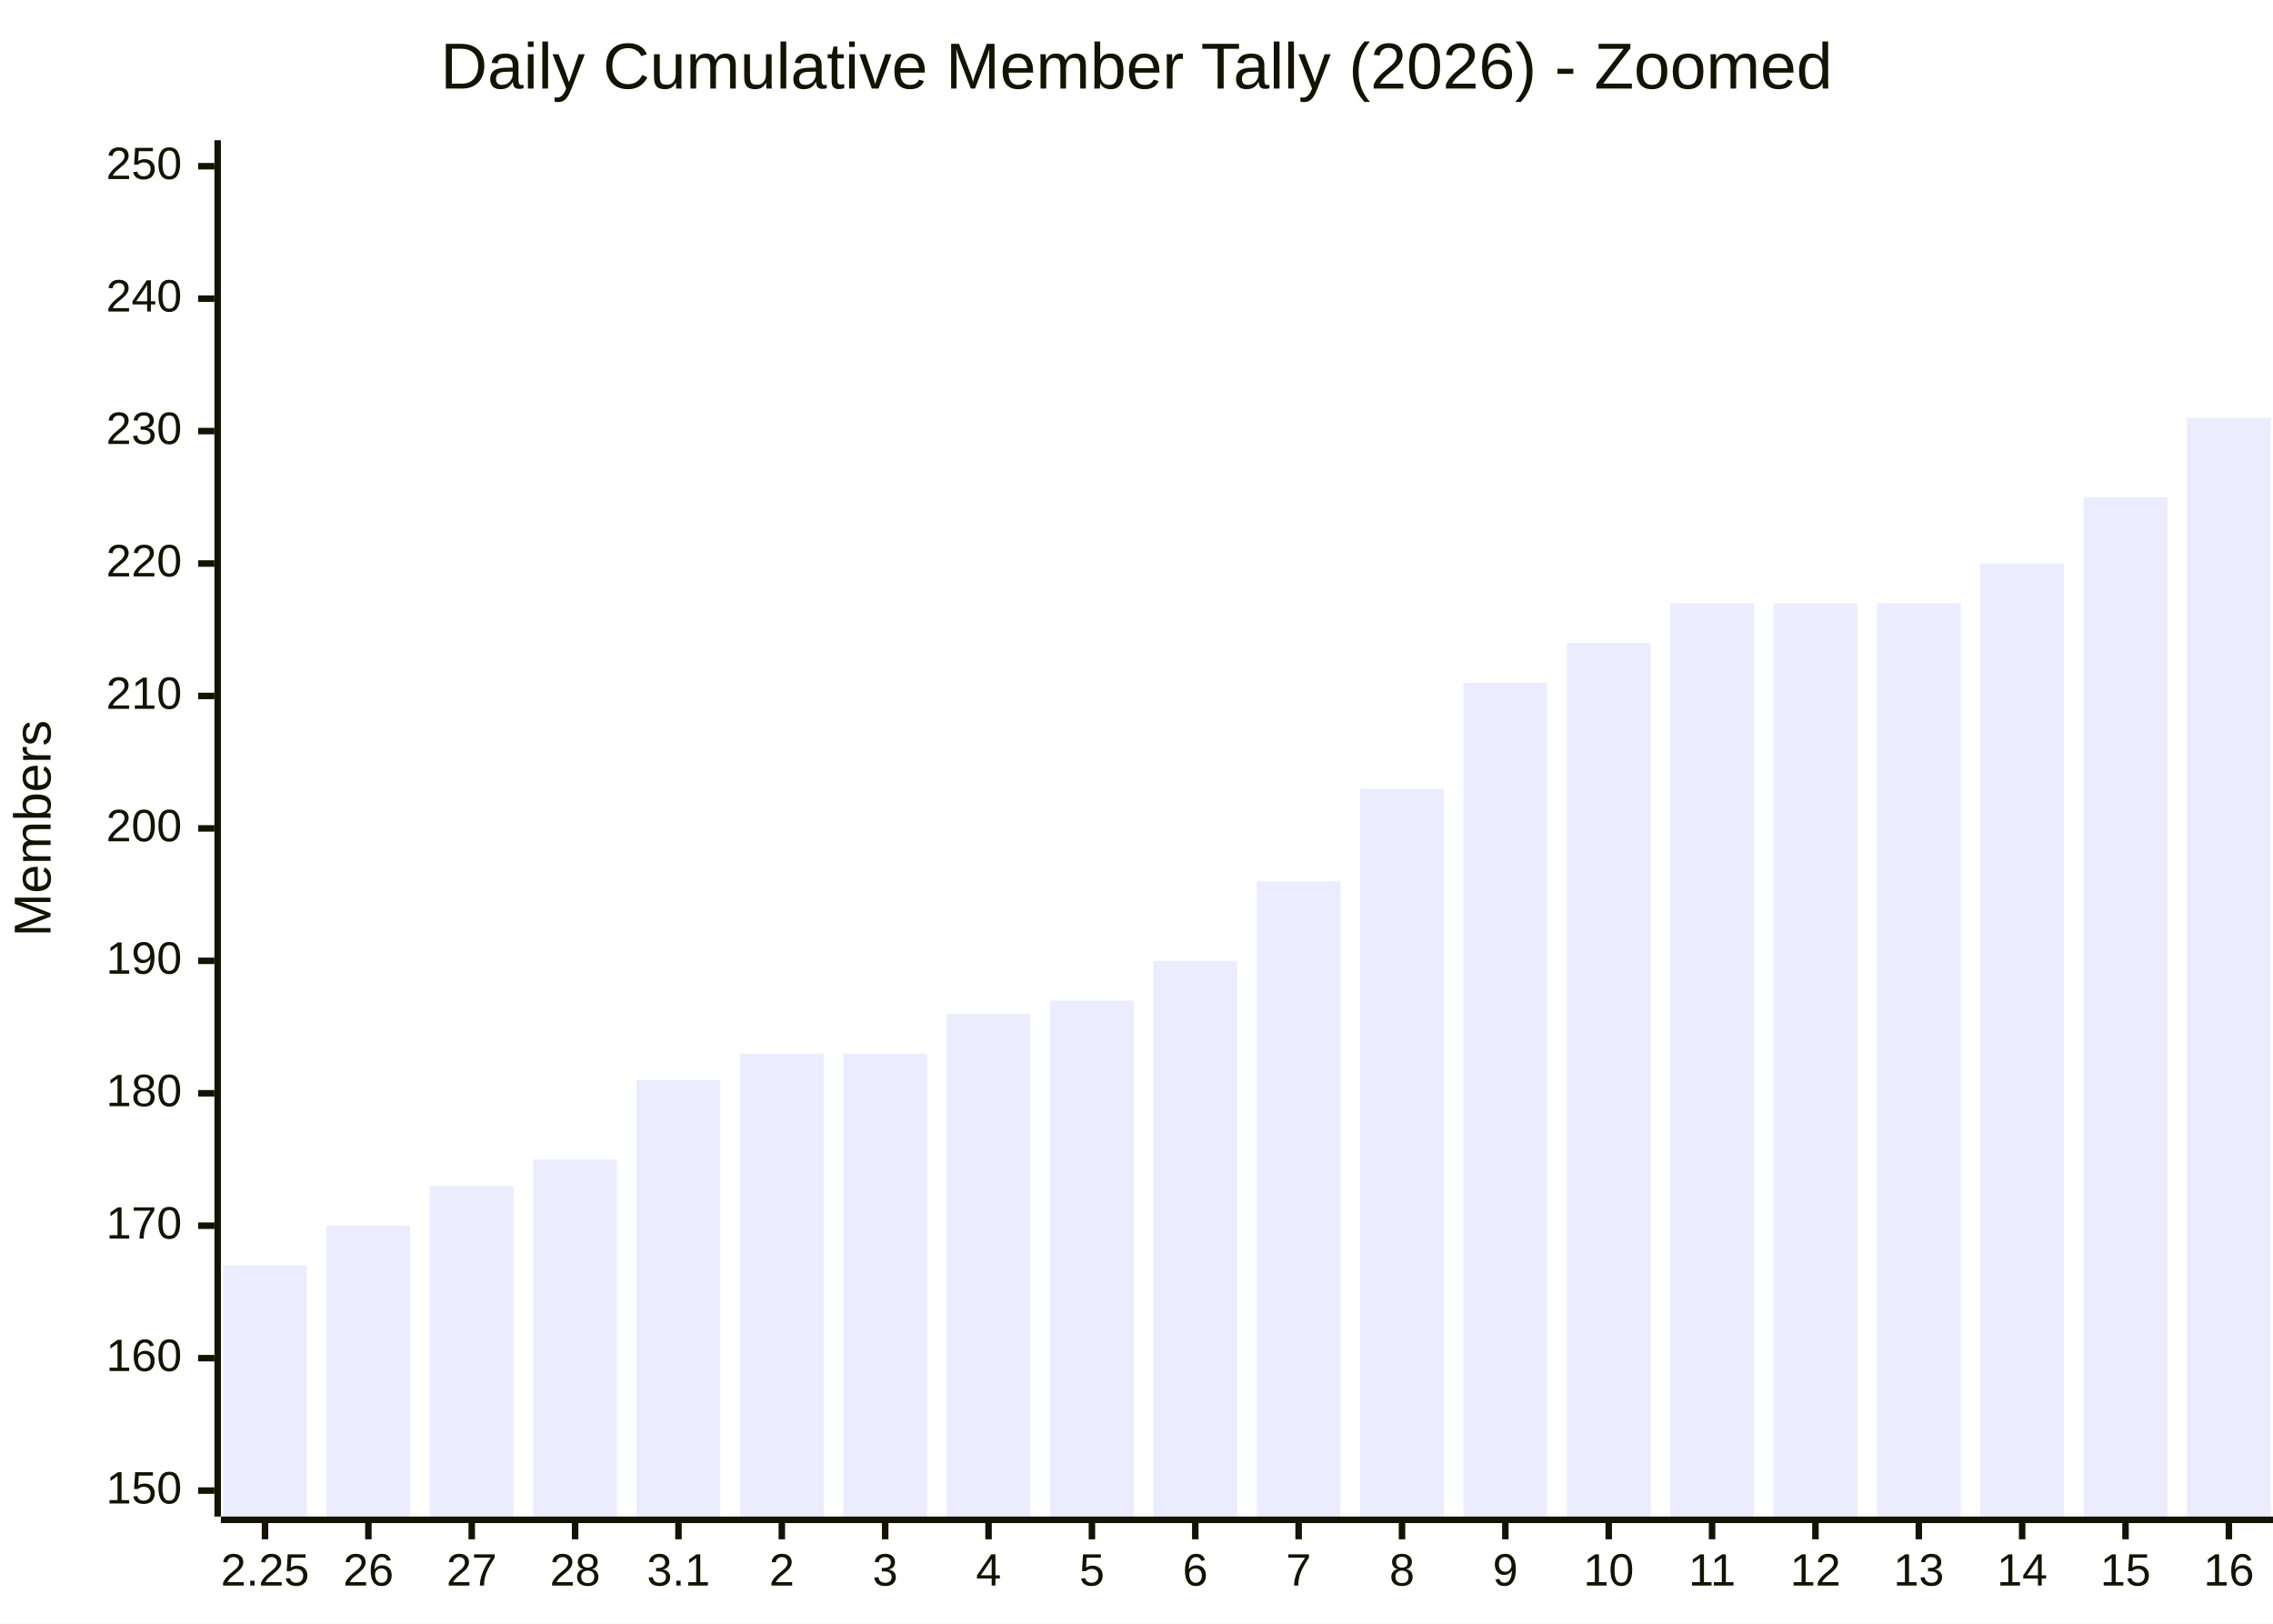
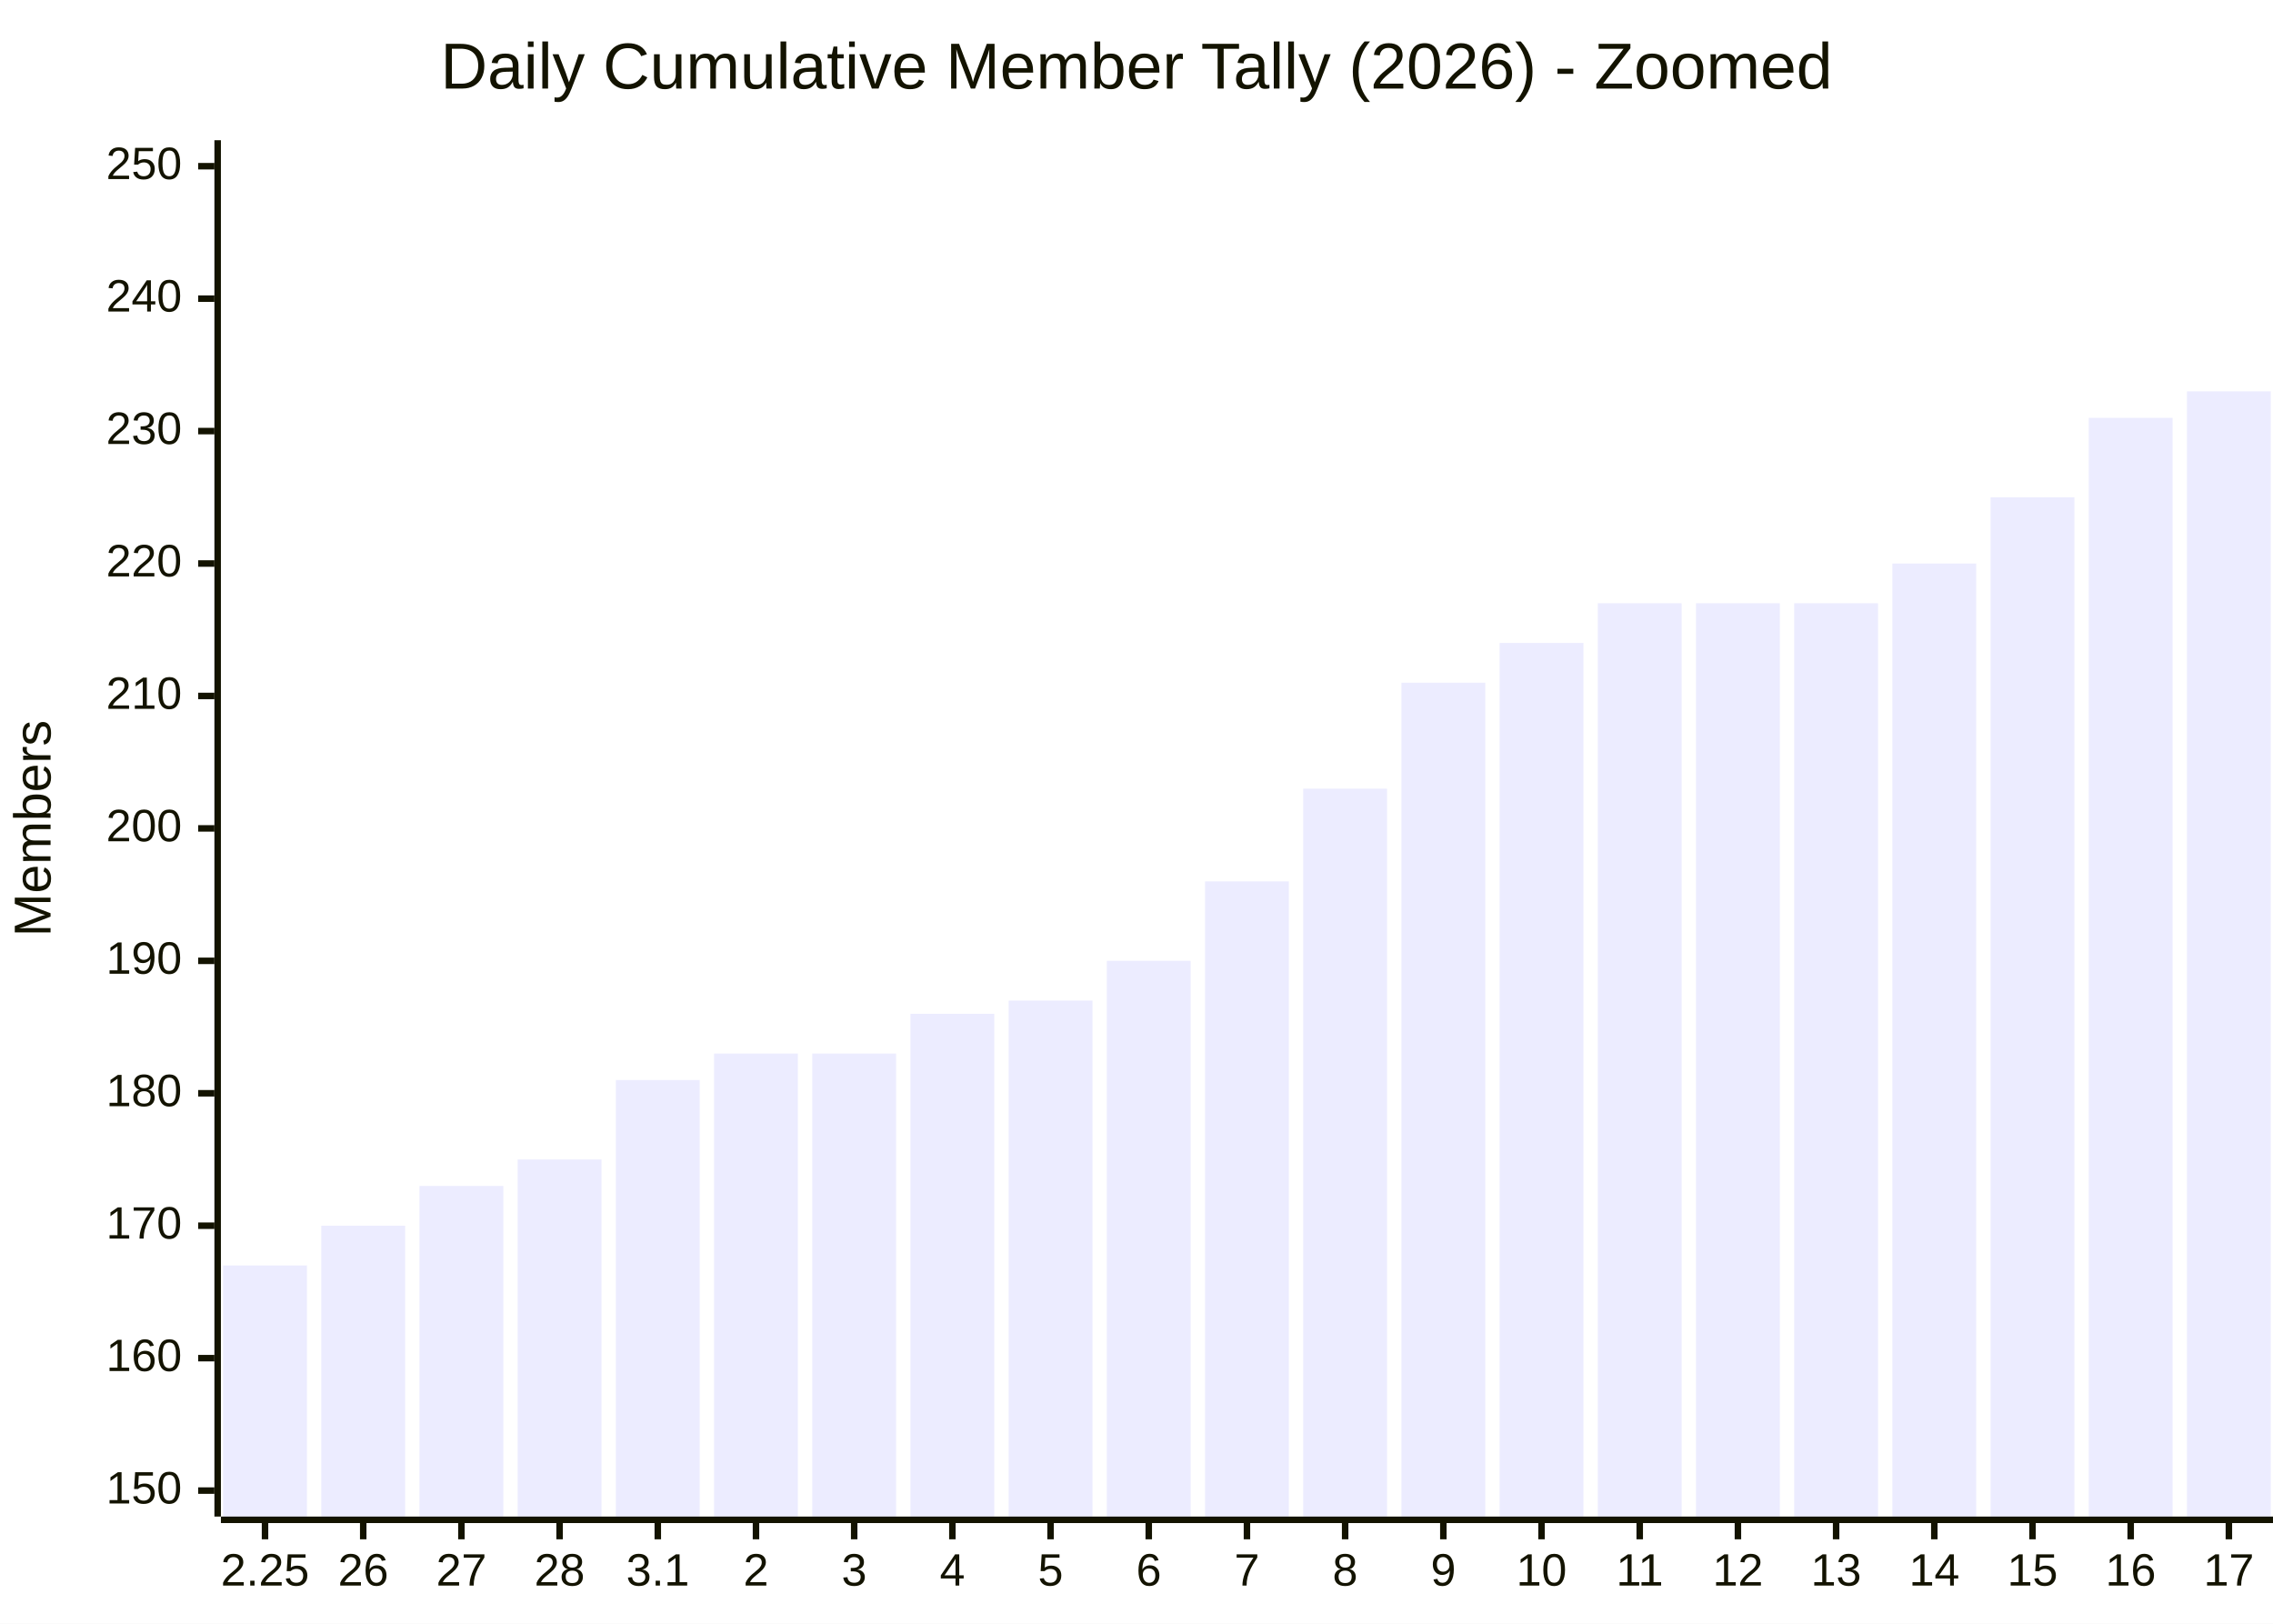
<svg xmlns="http://www.w3.org/2000/svg" id="my-svg" width="100%" style="max-width: 700px; background-color: white;" viewBox="0 0 700 500" role="graphics-document document" aria-roledescription="xychart">
  <style>#my-svg{font-family:"trebuchet ms",verdana,arial,sans-serif;font-size:16px;fill:#333;}@keyframes edge-animation-frame{from{stroke-dashoffset:0;}}@keyframes dash{to{stroke-dashoffset:0;}}#my-svg .edge-animation-slow{stroke-dasharray:9,5!important;stroke-dashoffset:900;animation:dash 50s linear infinite;stroke-linecap:round;}#my-svg .edge-animation-fast{stroke-dasharray:9,5!important;stroke-dashoffset:900;animation:dash 20s linear infinite;stroke-linecap:round;}#my-svg .error-icon{fill:#552222;}#my-svg .error-text{fill:#552222;stroke:#552222;}#my-svg .edge-thickness-normal{stroke-width:1px;}#my-svg .edge-thickness-thick{stroke-width:3.5px;}#my-svg .edge-pattern-solid{stroke-dasharray:0;}#my-svg .edge-thickness-invisible{stroke-width:0;fill:none;}#my-svg .edge-pattern-dashed{stroke-dasharray:3;}#my-svg .edge-pattern-dotted{stroke-dasharray:2;}#my-svg .marker{fill:#333333;stroke:#333333;}#my-svg .marker.cross{stroke:#333333;}#my-svg svg{font-family:"trebuchet ms",verdana,arial,sans-serif;font-size:16px;}#my-svg p{margin:0;}#my-svg :root{--mermaid-font-family:"trebuchet ms",verdana,arial,sans-serif;}</style>
  <g />
  <g class="main">
    <rect width="700" height="500" class="background" fill="white" />
    <g class="chart-title">
      <text x="0" y="0" fill="#131300" font-size="20" dominant-baseline="middle" text-anchor="middle" transform="translate(350, 21.58984) rotate(0)">Daily Cumulative Member Tally (2026) - Zoomed</text>
    </g>
    <g class="plot">
      <g class="bar-plot-0">
        <rect x="68.711" y="389.671" width="25.813" height="77.329" fill="#ECECFF" stroke="#ECECFF" stroke-width="0" />
-         <rect x="100.542" y="377.436" width="25.813" height="89.564" fill="#ECECFF" stroke="#ECECFF" stroke-width="0" />
-         <rect x="132.373" y="365.201" width="25.813" height="101.799" fill="#ECECFF" stroke="#ECECFF" stroke-width="0" />
-         <rect x="164.205" y="357.045" width="25.813" height="109.955" fill="#ECECFF" stroke="#ECECFF" stroke-width="0" />
-         <rect x="196.036" y="332.576" width="25.813" height="134.424" fill="#ECECFF" stroke="#ECECFF" stroke-width="0" />
-         <rect x="227.868" y="324.419" width="25.813" height="142.581" fill="#ECECFF" stroke="#ECECFF" stroke-width="0" />
-         <rect x="259.699" y="324.419" width="25.813" height="142.581" fill="#ECECFF" stroke="#ECECFF" stroke-width="0" />
-         <rect x="291.53" y="312.185" width="25.813" height="154.815" fill="#ECECFF" stroke="#ECECFF" stroke-width="0" />
-         <rect x="323.362" y="308.106" width="25.813" height="158.894" fill="#ECECFF" stroke="#ECECFF" stroke-width="0" />
-         <rect x="355.193" y="295.872" width="25.813" height="171.128" fill="#ECECFF" stroke="#ECECFF" stroke-width="0" />
-         <rect x="387.025" y="271.403" width="25.813" height="195.597" fill="#ECECFF" stroke="#ECECFF" stroke-width="0" />
-         <rect x="418.856" y="242.855" width="25.813" height="224.145" fill="#ECECFF" stroke="#ECECFF" stroke-width="0" />
-         <rect x="450.688" y="210.23" width="25.813" height="256.77" fill="#ECECFF" stroke="#ECECFF" stroke-width="0" />
-         <rect x="482.519" y="197.995" width="25.813" height="269.005" fill="#ECECFF" stroke="#ECECFF" stroke-width="0" />
-         <rect x="514.35" y="185.76" width="25.813" height="281.24" fill="#ECECFF" stroke="#ECECFF" stroke-width="0" />
-         <rect x="546.182" y="185.76" width="25.813" height="281.24" fill="#ECECFF" stroke="#ECECFF" stroke-width="0" />
-         <rect x="578.013" y="185.76" width="25.813" height="281.24" fill="#ECECFF" stroke="#ECECFF" stroke-width="0" />
-         <rect x="609.845" y="173.526" width="25.813" height="293.474" fill="#ECECFF" stroke="#ECECFF" stroke-width="0" />
-         <rect x="641.676" y="153.135" width="25.813" height="313.865" fill="#ECECFF" stroke="#ECECFF" stroke-width="0" />
-         <rect x="673.507" y="128.666" width="25.813" height="338.334" fill="#ECECFF" stroke="#ECECFF" stroke-width="0" />
+         <rect x="98.95" y="377.436" width="25.813" height="89.564" fill="#ECECFF" stroke="#ECECFF" stroke-width="0" />
+         <rect x="129.19" y="365.201" width="25.813" height="101.799" fill="#ECECFF" stroke="#ECECFF" stroke-width="0" />
+         <rect x="159.43" y="357.045" width="25.813" height="109.955" fill="#ECECFF" stroke="#ECECFF" stroke-width="0" />
+         <rect x="189.67" y="332.576" width="25.813" height="134.424" fill="#ECECFF" stroke="#ECECFF" stroke-width="0" />
+         <rect x="219.91" y="324.419" width="25.813" height="142.581" fill="#ECECFF" stroke="#ECECFF" stroke-width="0" />
+         <rect x="250.15" y="324.419" width="25.813" height="142.581" fill="#ECECFF" stroke="#ECECFF" stroke-width="0" />
+         <rect x="280.389" y="312.185" width="25.813" height="154.815" fill="#ECECFF" stroke="#ECECFF" stroke-width="0" />
+         <rect x="310.629" y="308.106" width="25.813" height="158.894" fill="#ECECFF" stroke="#ECECFF" stroke-width="0" />
+         <rect x="340.869" y="295.872" width="25.813" height="171.128" fill="#ECECFF" stroke="#ECECFF" stroke-width="0" />
+         <rect x="371.109" y="271.403" width="25.813" height="195.597" fill="#ECECFF" stroke="#ECECFF" stroke-width="0" />
+         <rect x="401.349" y="242.855" width="25.813" height="224.145" fill="#ECECFF" stroke="#ECECFF" stroke-width="0" />
+         <rect x="431.589" y="210.23" width="25.813" height="256.77" fill="#ECECFF" stroke="#ECECFF" stroke-width="0" />
+         <rect x="461.829" y="197.995" width="25.813" height="269.005" fill="#ECECFF" stroke="#ECECFF" stroke-width="0" />
+         <rect x="492.068" y="185.76" width="25.813" height="281.24" fill="#ECECFF" stroke="#ECECFF" stroke-width="0" />
+         <rect x="522.308" y="185.76" width="25.813" height="281.24" fill="#ECECFF" stroke="#ECECFF" stroke-width="0" />
+         <rect x="552.548" y="185.76" width="25.813" height="281.24" fill="#ECECFF" stroke="#ECECFF" stroke-width="0" />
+         <rect x="582.788" y="173.526" width="25.813" height="293.474" fill="#ECECFF" stroke="#ECECFF" stroke-width="0" />
+         <rect x="613.028" y="153.135" width="25.813" height="313.865" fill="#ECECFF" stroke="#ECECFF" stroke-width="0" />
+         <rect x="643.268" y="128.666" width="25.813" height="338.334" fill="#ECECFF" stroke="#ECECFF" stroke-width="0" />
+         <rect x="673.507" y="120.509" width="25.813" height="346.491" fill="#ECECFF" stroke="#ECECFF" stroke-width="0" />
      </g>
    </g>
    <g class="bottom-axis">
      <g class="axis-line">
        <path d="M 68.031,468 L 700,468" fill="none" stroke="#131300" stroke-width="2" />
      </g>
      <g class="label">
        <text x="0" y="0" fill="#131300" font-size="14" dominant-baseline="text-before-edge" text-anchor="middle" transform="translate(81.61719, 479) rotate(0)">2.25</text>
-         <text x="0" y="0" fill="#131300" font-size="14" dominant-baseline="text-before-edge" text-anchor="middle" transform="translate(113.4486, 479) rotate(0)">26</text>
-         <text x="0" y="0" fill="#131300" font-size="14" dominant-baseline="text-before-edge" text-anchor="middle" transform="translate(145.28, 479) rotate(0)">27</text>
-         <text x="0" y="0" fill="#131300" font-size="14" dominant-baseline="text-before-edge" text-anchor="middle" transform="translate(177.1114, 479) rotate(0)">28</text>
-         <text x="0" y="0" fill="#131300" font-size="14" dominant-baseline="text-before-edge" text-anchor="middle" transform="translate(208.9428, 479) rotate(0)">3.1</text>
-         <text x="0" y="0" fill="#131300" font-size="14" dominant-baseline="text-before-edge" text-anchor="middle" transform="translate(240.7743, 479) rotate(0)">2</text>
-         <text x="0" y="0" fill="#131300" font-size="14" dominant-baseline="text-before-edge" text-anchor="middle" transform="translate(272.6057, 479) rotate(0)">3</text>
-         <text x="0" y="0" fill="#131300" font-size="14" dominant-baseline="text-before-edge" text-anchor="middle" transform="translate(304.4371, 479) rotate(0)">4</text>
-         <text x="0" y="0" fill="#131300" font-size="14" dominant-baseline="text-before-edge" text-anchor="middle" transform="translate(336.2685, 479) rotate(0)">5</text>
-         <text x="0" y="0" fill="#131300" font-size="14" dominant-baseline="text-before-edge" text-anchor="middle" transform="translate(368.0999, 479) rotate(0)">6</text>
-         <text x="0" y="0" fill="#131300" font-size="14" dominant-baseline="text-before-edge" text-anchor="middle" transform="translate(399.9313, 479) rotate(0)">7</text>
-         <text x="0" y="0" fill="#131300" font-size="14" dominant-baseline="text-before-edge" text-anchor="middle" transform="translate(431.7627, 479) rotate(0)">8</text>
-         <text x="0" y="0" fill="#131300" font-size="14" dominant-baseline="text-before-edge" text-anchor="middle" transform="translate(463.5942, 479) rotate(0)">9</text>
-         <text x="0" y="0" fill="#131300" font-size="14" dominant-baseline="text-before-edge" text-anchor="middle" transform="translate(495.4256, 479) rotate(0)">10</text>
-         <text x="0" y="0" fill="#131300" font-size="14" dominant-baseline="text-before-edge" text-anchor="middle" transform="translate(527.257, 479) rotate(0)">11</text>
-         <text x="0" y="0" fill="#131300" font-size="14" dominant-baseline="text-before-edge" text-anchor="middle" transform="translate(559.0884, 479) rotate(0)">12</text>
-         <text x="0" y="0" fill="#131300" font-size="14" dominant-baseline="text-before-edge" text-anchor="middle" transform="translate(590.9198, 479) rotate(0)">13</text>
-         <text x="0" y="0" fill="#131300" font-size="14" dominant-baseline="text-before-edge" text-anchor="middle" transform="translate(622.7512, 479) rotate(0)">14</text>
-         <text x="0" y="0" fill="#131300" font-size="14" dominant-baseline="text-before-edge" text-anchor="middle" transform="translate(654.5826, 479) rotate(0)">15</text>
-         <text x="0" y="0" fill="#131300" font-size="14" dominant-baseline="text-before-edge" text-anchor="middle" transform="translate(686.4141, 479) rotate(0)">16</text>
+         <text x="0" y="0" fill="#131300" font-size="14" dominant-baseline="text-before-edge" text-anchor="middle" transform="translate(111.857, 479) rotate(0)">26</text>
+         <text x="0" y="0" fill="#131300" font-size="14" dominant-baseline="text-before-edge" text-anchor="middle" transform="translate(142.0969, 479) rotate(0)">27</text>
+         <text x="0" y="0" fill="#131300" font-size="14" dominant-baseline="text-before-edge" text-anchor="middle" transform="translate(172.3367, 479) rotate(0)">28</text>
+         <text x="0" y="0" fill="#131300" font-size="14" dominant-baseline="text-before-edge" text-anchor="middle" transform="translate(202.5766, 479) rotate(0)">3.1</text>
+         <text x="0" y="0" fill="#131300" font-size="14" dominant-baseline="text-before-edge" text-anchor="middle" transform="translate(232.8164, 479) rotate(0)">2</text>
+         <text x="0" y="0" fill="#131300" font-size="14" dominant-baseline="text-before-edge" text-anchor="middle" transform="translate(263.0563, 479) rotate(0)">3</text>
+         <text x="0" y="0" fill="#131300" font-size="14" dominant-baseline="text-before-edge" text-anchor="middle" transform="translate(293.2961, 479) rotate(0)">4</text>
+         <text x="0" y="0" fill="#131300" font-size="14" dominant-baseline="text-before-edge" text-anchor="middle" transform="translate(323.5359, 479) rotate(0)">5</text>
+         <text x="0" y="0" fill="#131300" font-size="14" dominant-baseline="text-before-edge" text-anchor="middle" transform="translate(353.7758, 479) rotate(0)">6</text>
+         <text x="0" y="0" fill="#131300" font-size="14" dominant-baseline="text-before-edge" text-anchor="middle" transform="translate(384.0156, 479) rotate(0)">7</text>
+         <text x="0" y="0" fill="#131300" font-size="14" dominant-baseline="text-before-edge" text-anchor="middle" transform="translate(414.2555, 479) rotate(0)">8</text>
+         <text x="0" y="0" fill="#131300" font-size="14" dominant-baseline="text-before-edge" text-anchor="middle" transform="translate(444.4953, 479) rotate(0)">9</text>
+         <text x="0" y="0" fill="#131300" font-size="14" dominant-baseline="text-before-edge" text-anchor="middle" transform="translate(474.7352, 479) rotate(0)">10</text>
+         <text x="0" y="0" fill="#131300" font-size="14" dominant-baseline="text-before-edge" text-anchor="middle" transform="translate(504.975, 479) rotate(0)">11</text>
+         <text x="0" y="0" fill="#131300" font-size="14" dominant-baseline="text-before-edge" text-anchor="middle" transform="translate(535.2148, 479) rotate(0)">12</text>
+         <text x="0" y="0" fill="#131300" font-size="14" dominant-baseline="text-before-edge" text-anchor="middle" transform="translate(565.4547, 479) rotate(0)">13</text>
+         <text x="0" y="0" fill="#131300" font-size="14" dominant-baseline="text-before-edge" text-anchor="middle" transform="translate(595.6945, 479) rotate(0)">14</text>
+         <text x="0" y="0" fill="#131300" font-size="14" dominant-baseline="text-before-edge" text-anchor="middle" transform="translate(625.9344, 479) rotate(0)">15</text>
+         <text x="0" y="0" fill="#131300" font-size="14" dominant-baseline="text-before-edge" text-anchor="middle" transform="translate(656.1742, 479) rotate(0)">16</text>
+         <text x="0" y="0" fill="#131300" font-size="14" dominant-baseline="text-before-edge" text-anchor="middle" transform="translate(686.4141, 479) rotate(0)">17</text>
      </g>
      <g class="ticks">
        <path d="M 81.617,469 L 81.617,474" fill="none" stroke="#131300" stroke-width="2" />
-         <path d="M 113.449,469 L 113.449,474" fill="none" stroke="#131300" stroke-width="2" />
-         <path d="M 145.28,469 L 145.28,474" fill="none" stroke="#131300" stroke-width="2" />
-         <path d="M 177.111,469 L 177.111,474" fill="none" stroke="#131300" stroke-width="2" />
-         <path d="M 208.943,469 L 208.943,474" fill="none" stroke="#131300" stroke-width="2" />
-         <path d="M 240.774,469 L 240.774,474" fill="none" stroke="#131300" stroke-width="2" />
-         <path d="M 272.606,469 L 272.606,474" fill="none" stroke="#131300" stroke-width="2" />
-         <path d="M 304.437,469 L 304.437,474" fill="none" stroke="#131300" stroke-width="2" />
-         <path d="M 336.269,469 L 336.269,474" fill="none" stroke="#131300" stroke-width="2" />
-         <path d="M 368.1,469 L 368.1,474" fill="none" stroke="#131300" stroke-width="2" />
-         <path d="M 399.931,469 L 399.931,474" fill="none" stroke="#131300" stroke-width="2" />
-         <path d="M 431.763,469 L 431.763,474" fill="none" stroke="#131300" stroke-width="2" />
-         <path d="M 463.594,469 L 463.594,474" fill="none" stroke="#131300" stroke-width="2" />
-         <path d="M 495.426,469 L 495.426,474" fill="none" stroke="#131300" stroke-width="2" />
-         <path d="M 527.257,469 L 527.257,474" fill="none" stroke="#131300" stroke-width="2" />
-         <path d="M 559.088,469 L 559.088,474" fill="none" stroke="#131300" stroke-width="2" />
-         <path d="M 590.92,469 L 590.92,474" fill="none" stroke="#131300" stroke-width="2" />
-         <path d="M 622.751,469 L 622.751,474" fill="none" stroke="#131300" stroke-width="2" />
-         <path d="M 654.583,469 L 654.583,474" fill="none" stroke="#131300" stroke-width="2" />
+         <path d="M 111.857,469 L 111.857,474" fill="none" stroke="#131300" stroke-width="2" />
+         <path d="M 142.097,469 L 142.097,474" fill="none" stroke="#131300" stroke-width="2" />
+         <path d="M 172.337,469 L 172.337,474" fill="none" stroke="#131300" stroke-width="2" />
+         <path d="M 202.577,469 L 202.577,474" fill="none" stroke="#131300" stroke-width="2" />
+         <path d="M 232.816,469 L 232.816,474" fill="none" stroke="#131300" stroke-width="2" />
+         <path d="M 263.056,469 L 263.056,474" fill="none" stroke="#131300" stroke-width="2" />
+         <path d="M 293.296,469 L 293.296,474" fill="none" stroke="#131300" stroke-width="2" />
+         <path d="M 323.536,469 L 323.536,474" fill="none" stroke="#131300" stroke-width="2" />
+         <path d="M 353.776,469 L 353.776,474" fill="none" stroke="#131300" stroke-width="2" />
+         <path d="M 384.016,469 L 384.016,474" fill="none" stroke="#131300" stroke-width="2" />
+         <path d="M 414.255,469 L 414.255,474" fill="none" stroke="#131300" stroke-width="2" />
+         <path d="M 444.495,469 L 444.495,474" fill="none" stroke="#131300" stroke-width="2" />
+         <path d="M 474.735,469 L 474.735,474" fill="none" stroke="#131300" stroke-width="2" />
+         <path d="M 504.975,469 L 504.975,474" fill="none" stroke="#131300" stroke-width="2" />
+         <path d="M 535.215,469 L 535.215,474" fill="none" stroke="#131300" stroke-width="2" />
+         <path d="M 565.455,469 L 565.455,474" fill="none" stroke="#131300" stroke-width="2" />
+         <path d="M 595.695,469 L 595.695,474" fill="none" stroke="#131300" stroke-width="2" />
+         <path d="M 625.934,469 L 625.934,474" fill="none" stroke="#131300" stroke-width="2" />
+         <path d="M 656.174,469 L 656.174,474" fill="none" stroke="#131300" stroke-width="2" />
        <path d="M 686.414,469 L 686.414,474" fill="none" stroke="#131300" stroke-width="2" />
      </g>
    </g>
    <g class="left-axis">
      <g class="axisl-line">
        <path d="M 67.031,43.18 L 67.031,467" fill="none" stroke="#131300" stroke-width="2" />
      </g>
      <g class="label">
        <text x="0" y="0" fill="#131300" font-size="14" dominant-baseline="middle" text-anchor="end" transform="translate(56.03125, 51.17969) rotate(0)">250</text>
        <text x="0" y="0" fill="#131300" font-size="14" dominant-baseline="middle" text-anchor="end" transform="translate(56.03125, 91.96172) rotate(0)">240</text>
        <text x="0" y="0" fill="#131300" font-size="14" dominant-baseline="middle" text-anchor="end" transform="translate(56.03125, 132.7437) rotate(0)">230</text>
        <text x="0" y="0" fill="#131300" font-size="14" dominant-baseline="middle" text-anchor="end" transform="translate(56.03125, 173.5258) rotate(0)">220</text>
        <text x="0" y="0" fill="#131300" font-size="14" dominant-baseline="middle" text-anchor="end" transform="translate(56.03125, 214.3078) rotate(0)">210</text>
        <text x="0" y="0" fill="#131300" font-size="14" dominant-baseline="middle" text-anchor="end" transform="translate(56.03125, 255.0898) rotate(0)">200</text>
        <text x="0" y="0" fill="#131300" font-size="14" dominant-baseline="middle" text-anchor="end" transform="translate(56.03125, 295.8719) rotate(0)">190</text>
        <text x="0" y="0" fill="#131300" font-size="14" dominant-baseline="middle" text-anchor="end" transform="translate(56.03125, 336.6539) rotate(0)">180</text>
        <text x="0" y="0" fill="#131300" font-size="14" dominant-baseline="middle" text-anchor="end" transform="translate(56.03125, 377.4359) rotate(0)">170</text>
        <text x="0" y="0" fill="#131300" font-size="14" dominant-baseline="middle" text-anchor="end" transform="translate(56.03125, 418.218) rotate(0)">160</text>
        <text x="0" y="0" fill="#131300" font-size="14" dominant-baseline="middle" text-anchor="end" transform="translate(56.03125, 459) rotate(0)">150</text>
      </g>
      <g class="ticks">
        <path d="M 66.031,51.18 L 61.031,51.18" fill="none" stroke="#131300" stroke-width="2" />
        <path d="M 66.031,91.962 L 61.031,91.962" fill="none" stroke="#131300" stroke-width="2" />
        <path d="M 66.031,132.744 L 61.031,132.744" fill="none" stroke="#131300" stroke-width="2" />
        <path d="M 66.031,173.526 L 61.031,173.526" fill="none" stroke="#131300" stroke-width="2" />
        <path d="M 66.031,214.308 L 61.031,214.308" fill="none" stroke="#131300" stroke-width="2" />
        <path d="M 66.031,255.09 L 61.031,255.09" fill="none" stroke="#131300" stroke-width="2" />
        <path d="M 66.031,295.872 L 61.031,295.872" fill="none" stroke="#131300" stroke-width="2" />
        <path d="M 66.031,336.654 L 61.031,336.654" fill="none" stroke="#131300" stroke-width="2" />
        <path d="M 66.031,377.436 L 61.031,377.436" fill="none" stroke="#131300" stroke-width="2" />
        <path d="M 66.031,418.218 L 61.031,418.218" fill="none" stroke="#131300" stroke-width="2" />
        <path d="M 66.031,459 L 61.031,459" fill="none" stroke="#131300" stroke-width="2" />
      </g>
      <g class="title">
        <text x="0" y="0" fill="#131300" font-size="16" dominant-baseline="text-before-edge" text-anchor="middle" transform="translate(5, 255.0898) rotate(270)">Members</text>
      </g>
    </g>
  </g>
  <g class="mermaid-tmp-group" />
</svg>
